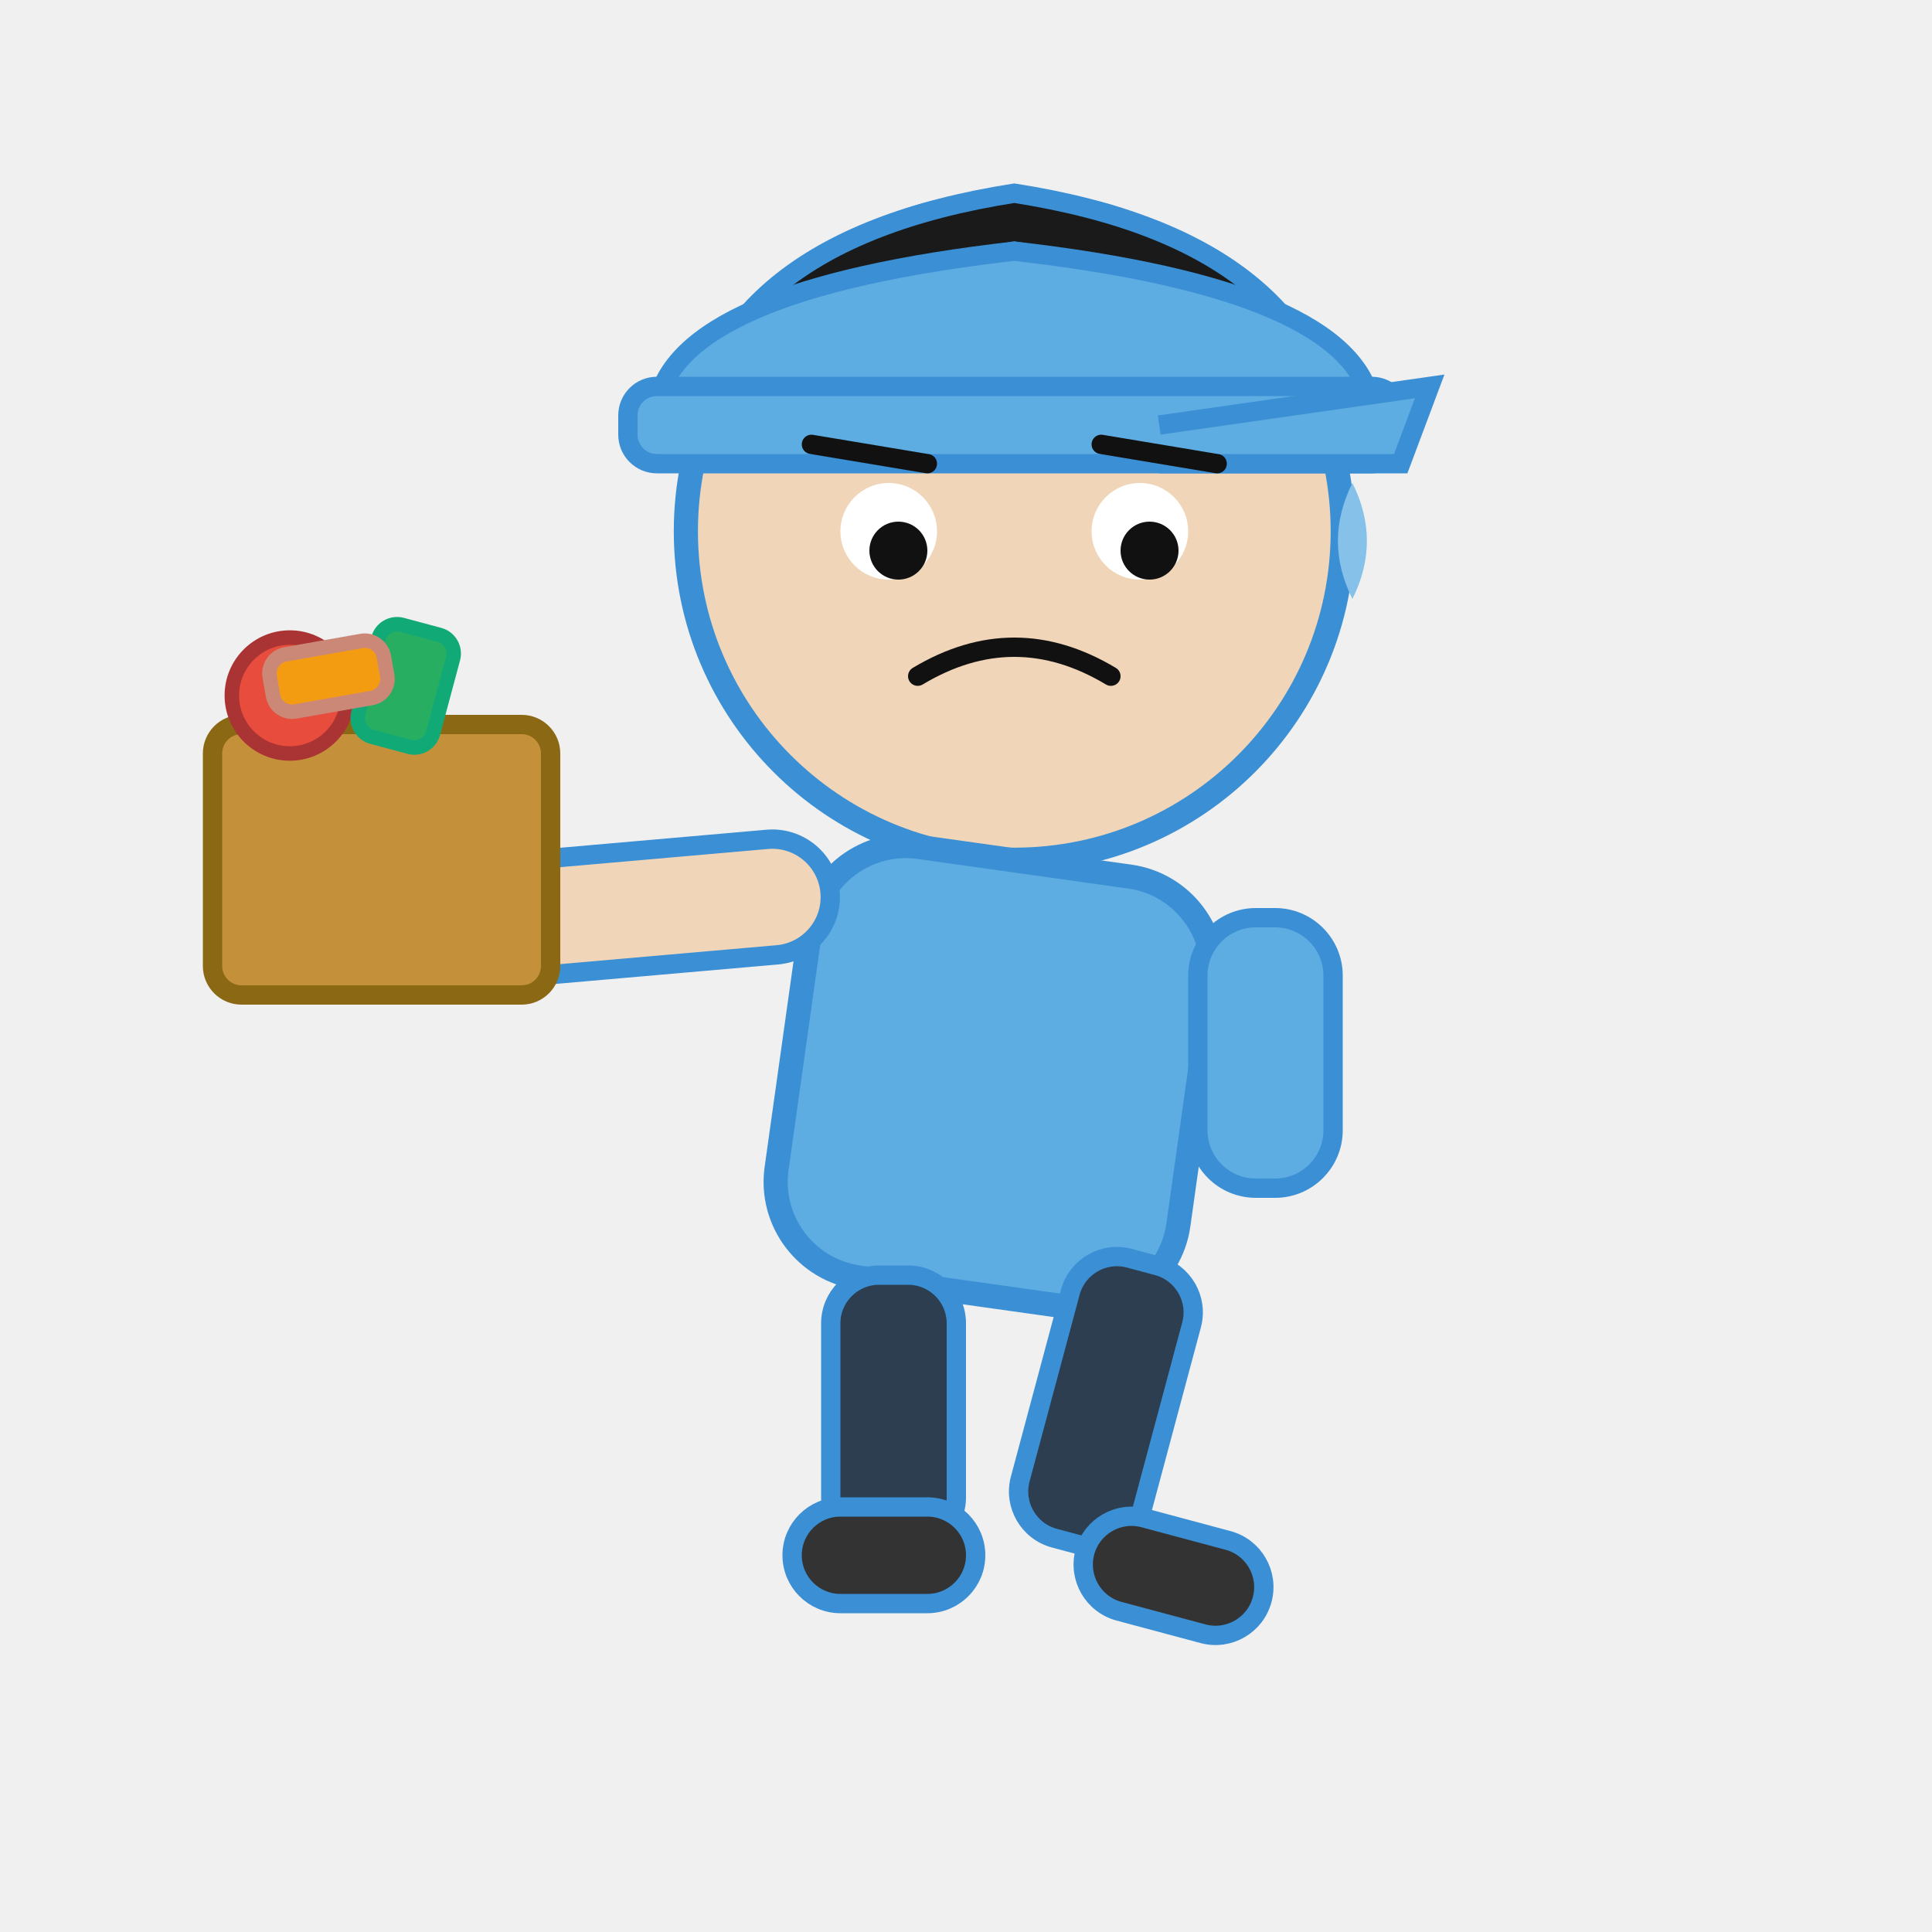
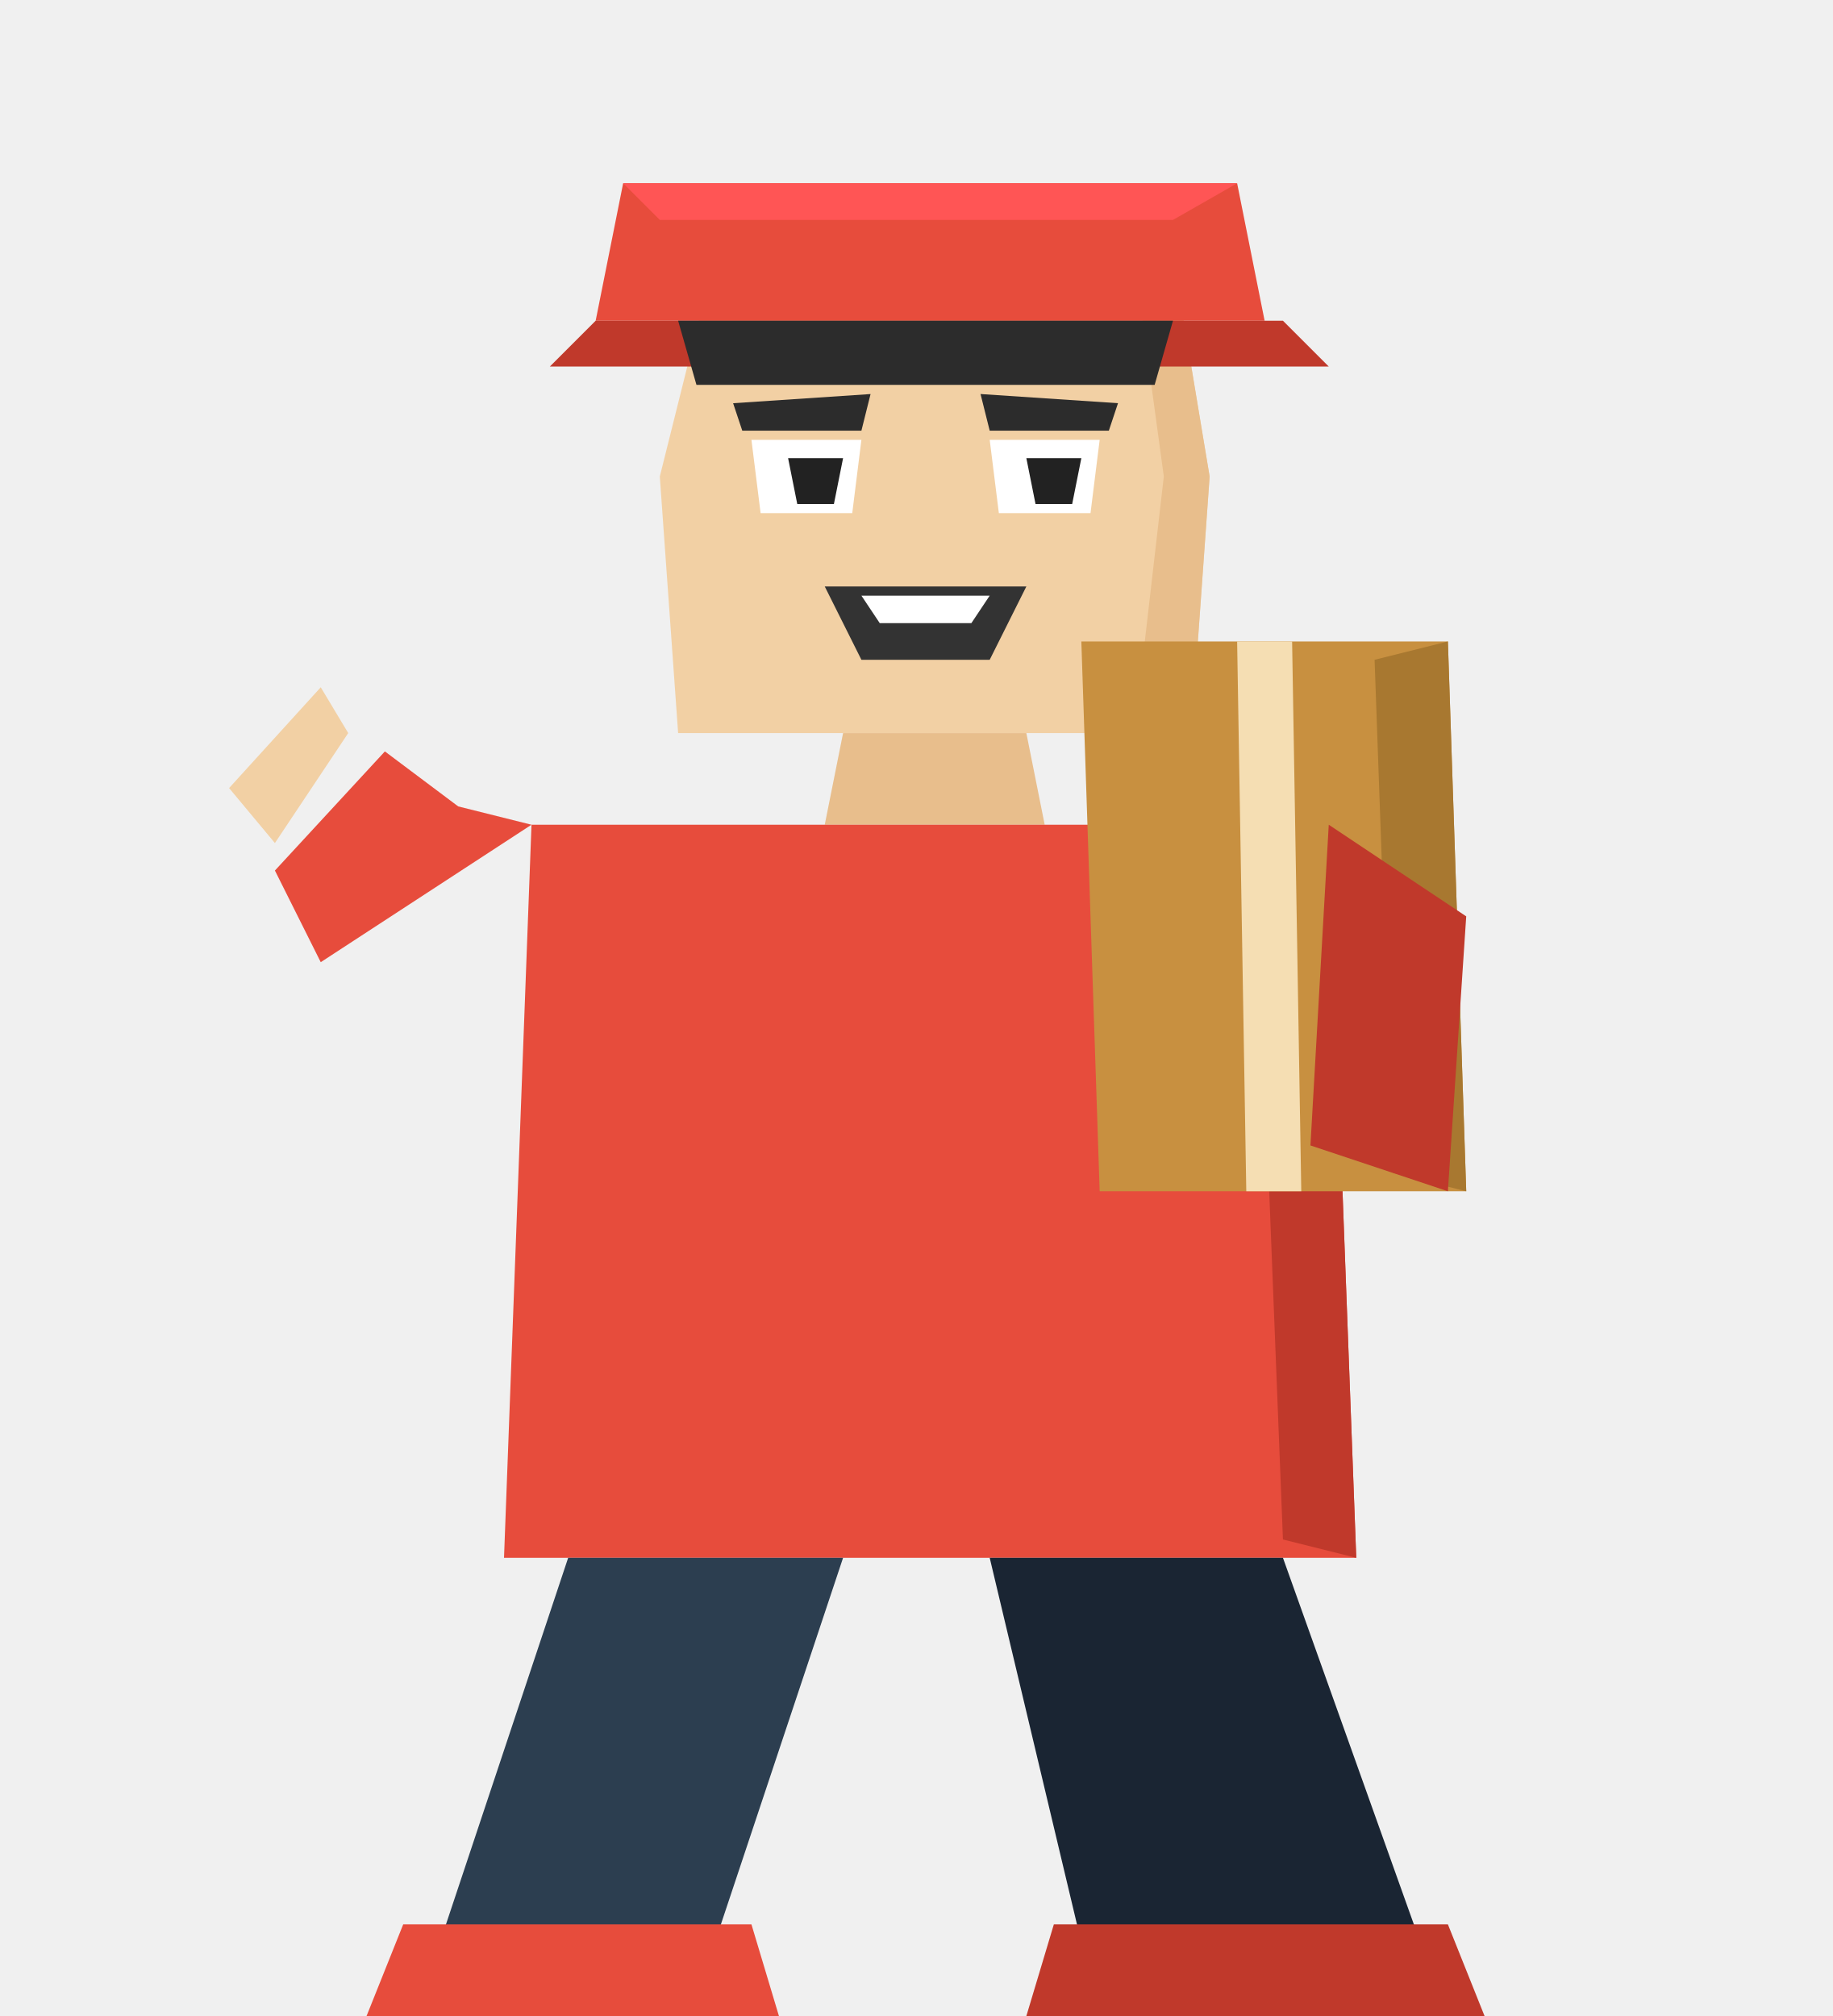
- <svg xmlns="http://www.w3.org/2000/svg" viewBox="0 0 200 200" width="200" height="200">
-   <circle cx="105" cy="55" r="34" fill="#F0D5B8" stroke="#3B8FD4" stroke-width="2.5" />
-   <path d="M71,48 Q73,25 105,20 Q137,25 139,48 L135,42 Q132,30 105,26 Q78,30 75,42 Z" fill="#1A1A1A" stroke="#3B8FD4" stroke-width="2" />
-   <path d="M68,42 Q70,30 105,26 Q140,30 142,42" fill="#5DADE2" stroke="#3B8FD4" stroke-width="2" />
-   <rect x="65" y="40" width="80" height="8" rx="3" fill="#5DADE2" stroke="#3B8FD4" stroke-width="2" />
-   <path d="M120,44 L148,40 L145,48 L120,48" fill="#5DADE2" stroke="#3B8FD4" stroke-width="2" />
-   <circle cx="92" cy="55" r="5" fill="white" />
-   <circle cx="118" cy="55" r="5" fill="white" />
-   <circle cx="93" cy="57" r="3" fill="#111" />
-   <circle cx="119" cy="57" r="3" fill="#111" />
-   <line x1="84" y1="46" x2="96" y2="48" stroke="#111" stroke-width="2" stroke-linecap="round" />
-   <line x1="126" y1="48" x2="114" y2="46" stroke="#111" stroke-width="2" stroke-linecap="round" />
-   <path d="M95,70 Q105,64 115,70" fill="none" stroke="#111" stroke-width="2" stroke-linecap="round" />
-   <path d="M140,50 Q143,56 140,62 Q137,56 140,50" fill="#85C1E9" />
-   <rect x="82" y="89" width="42" height="45" rx="10" fill="#5DADE2" stroke="#3B8FD4" stroke-width="2.5" transform="rotate(8,103,111)" />
-   <rect x="48" y="88" width="38" height="12" rx="6" fill="#F0D5B8" stroke="#3B8FD4" stroke-width="2" transform="rotate(-5,67,94)" />
-   <rect x="22" y="75" width="35" height="28" rx="3" fill="#C4913A" stroke="#8B6914" stroke-width="2" />
-   <circle cx="30" cy="72" r="6" fill="#E74C3C" stroke="#A33" stroke-width="1.5" />
-   <rect x="38" y="65" width="8" height="12" rx="2" fill="#27AE60" stroke="#1A7" stroke-width="1.5" transform="rotate(15,42,71)" />
-   <rect x="28" y="67" width="12" height="6" rx="2" fill="#F39C12" stroke="#C87" stroke-width="1.5" transform="rotate(-10,34,70)" />
-   <rect x="124" y="95" width="14" height="28" rx="6" fill="#5DADE2" stroke="#3B8FD4" stroke-width="2" />
-   <rect x="86" y="132" width="13" height="28" rx="5" fill="#2C3E50" stroke="#3B8FD4" stroke-width="2" />
-   <rect x="108" y="130" width="13" height="30" rx="5" fill="#2C3E50" stroke="#3B8FD4" stroke-width="2" transform="rotate(15,114,145)" />
-   <rect x="82" y="156" width="19" height="10" rx="5" fill="#333" stroke="#3B8FD4" stroke-width="2" />
-   <rect x="112" y="158" width="19" height="10" rx="5" fill="#333" stroke="#3B8FD4" stroke-width="2" transform="rotate(15,121,163)" />
+ <svg xmlns="http://www.w3.org/2000/svg" viewBox="0 0 200 220" width="200" height="220">
+   <polygon points="78,28 128,28 132,52 130,80 74,80 72,52" fill="#F2D0A4" />
+   <polygon points="128,28 132,52 130,80 124,78 127,52 124,30" fill="#E8BE8C" />
+   <polygon points="68,20 135,20 138,35 65,35" fill="#E74C3C" />
+   <polygon points="68,20 135,20 128,24 72,24" fill="#FF5555" />
+   <polygon points="65,35 140,35 145,40 60,40" fill="#C0392B" />
+   <polygon points="74,35 128,35 126,42 76,42" fill="#2C2C2C" />
+   <polygon points="82,48 94,48 93,56 83,56" fill="white" />
+   <polygon points="108,48 120,48 119,56 109,56" fill="white" />
+   <polygon points="86,50 92,50 91,55 87,55" fill="#222" />
+   <polygon points="112,50 118,50 117,55 113,55" fill="#222" />
+   <polygon points="80,44 95,43 94,47 81,47" fill="#2C2C2C" />
+   <polygon points="107,43 122,44 121,47 108,47" fill="#2C2C2C" />
+   <polygon points="90,64 112,64 108,72 94,72" fill="#333" />
+   <polygon points="94,65 108,65 106,68 96,68" fill="white" />
+   <polygon points="92,80 112,80 114,90 90,90" fill="#E8BE8C" />
+   <polygon points="58,90 145,90 148,170 55,170" fill="#E74C3C" />
+   <polygon points="145,90 148,170 140,168 137,92" fill="#C0392B" />
+   <polygon points="118,70 158,70 160,130 120,130" fill="#C89040" />
+   <polygon points="158,70 160,130 152,128 150,72" fill="#A87830" />
+   <polygon points="135,70 141,70 142,130 136,130" fill="#F5DEB3" />
+   <polygon points="58,90 35,105 30,95 42,82 50,88" fill="#E74C3C" />
+   <polygon points="30,92 38,80 35,75 25,86" fill="#F2D0A4" />
+   <polygon points="145,90 160,100 158,130 143,125" fill="#C0392B" />
+   <polygon points="62,170 92,170 78,212 48,212" fill="#2C3E50" />
+   <polygon points="108,170 140,170 155,212 118,212" fill="#1A2533" />
+   <polygon points="44,210 82,210 85,220 40,220" fill="#E74C3C" />
+   <polygon points="115,210 158,210 162,220 112,220" fill="#C0392B" />
</svg>
